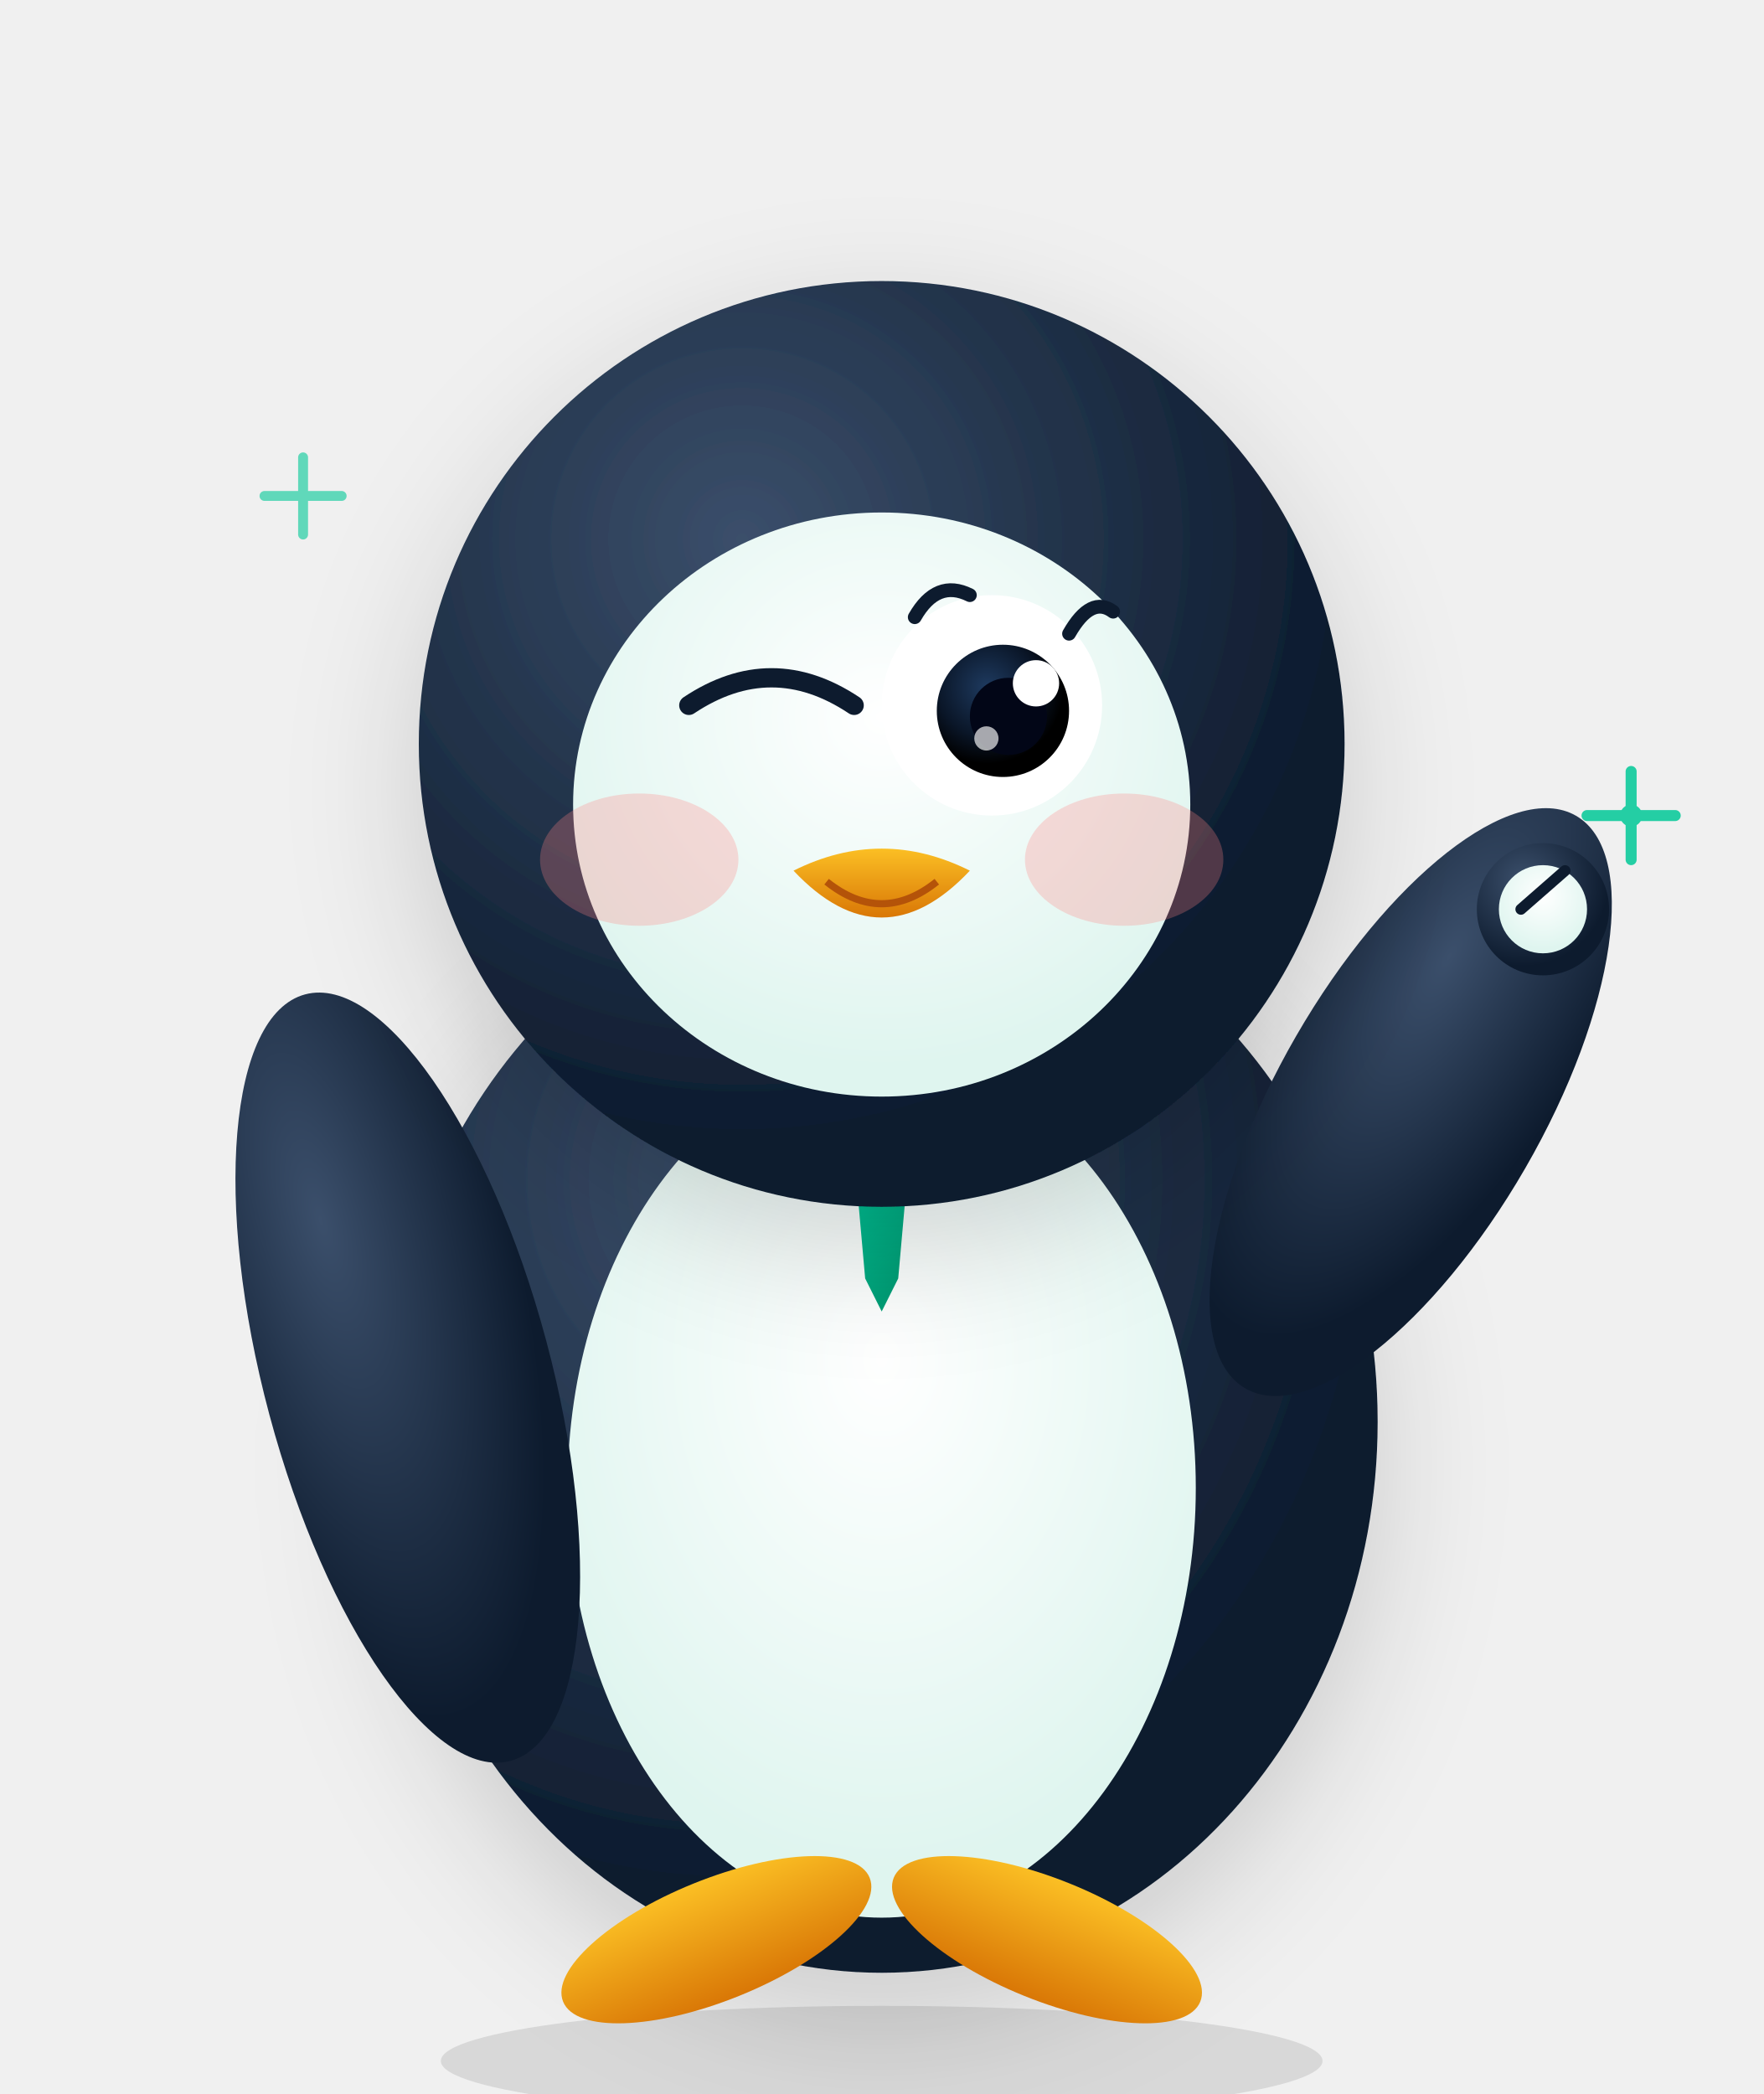
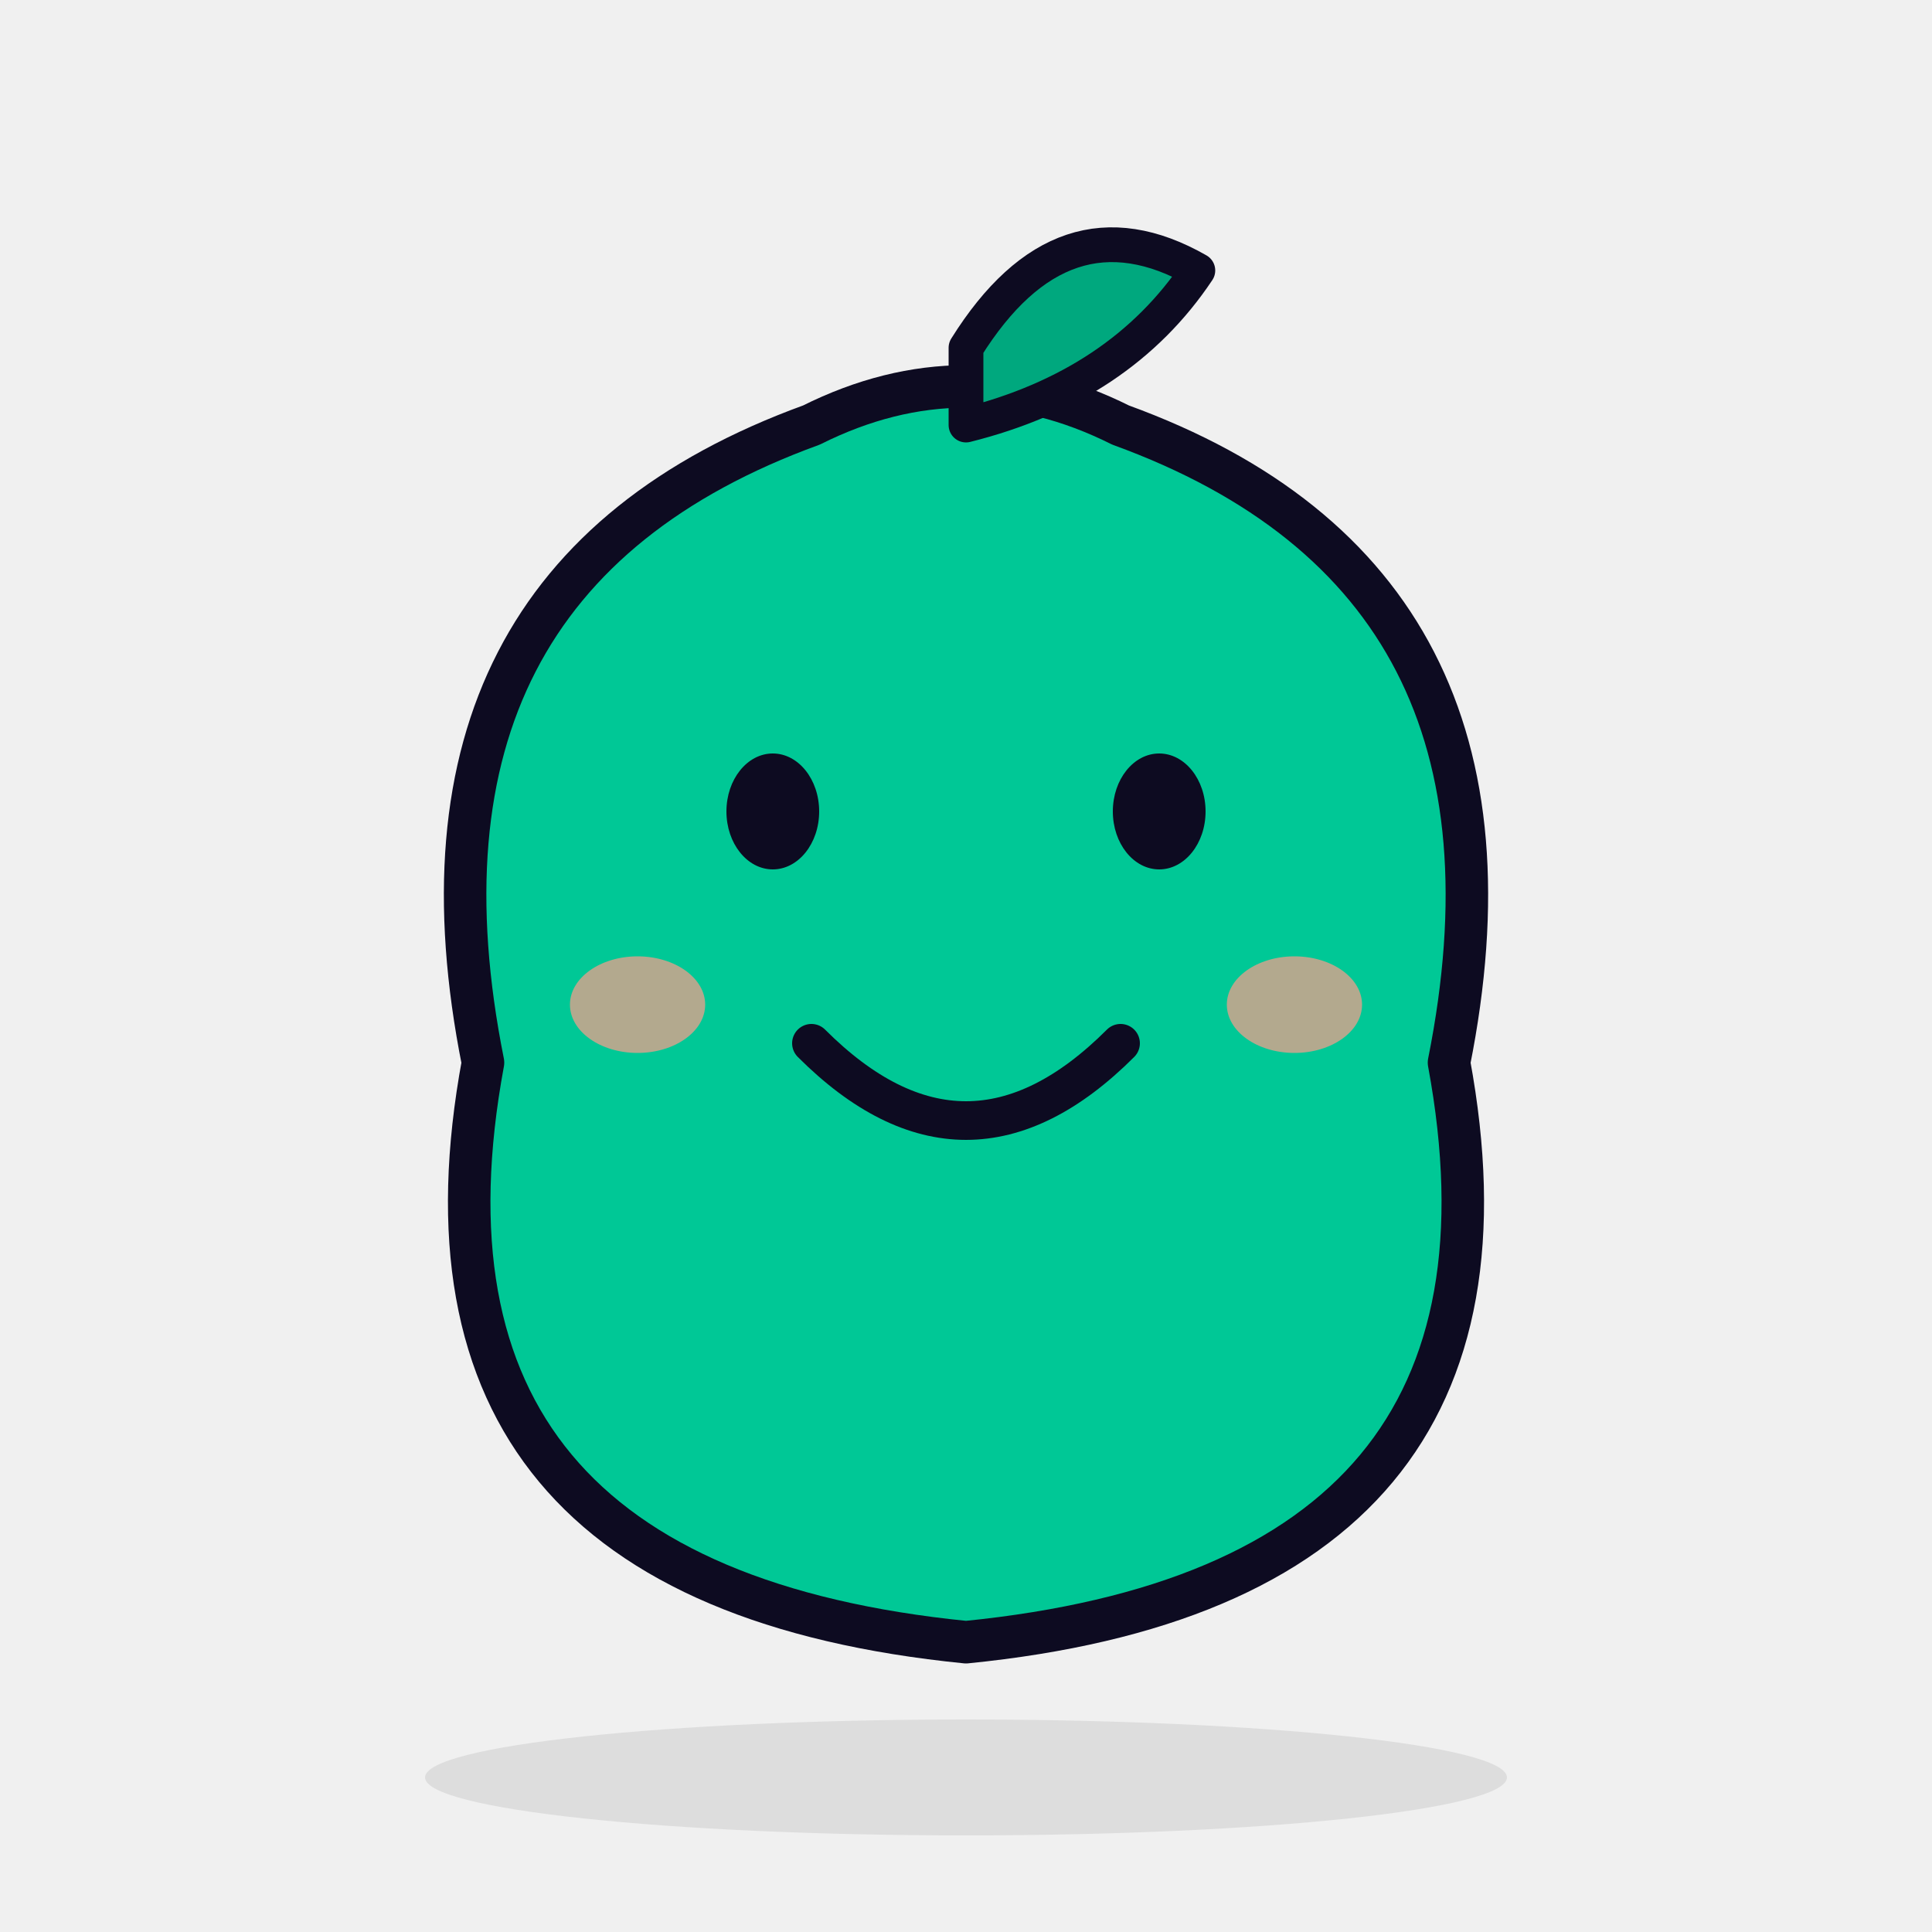
- <svg xmlns="http://www.w3.org/2000/svg" width="320" height="380" viewBox="0 0 320 380">
-   <defs>
-     <radialGradient id="bodyG" cx="35%" cy="28%" r="65%">
-       <stop offset="0%" stop-color="#3b4f6b" />
-       <stop offset="100%" stop-color="#0d1b2e" />
-     </radialGradient>
-     <radialGradient id="bellyG" cx="50%" cy="35%" r="60%">
-       <stop offset="0%" stop-color="#ffffff" />
-       <stop offset="100%" stop-color="#dff5ef" />
-     </radialGradient>
-     <radialGradient id="eyeG" cx="38%" cy="32%" r="58%">
-       <stop offset="0%" stop-color="#1e3a5f" />
-       <stop offset="65%" stop-color="#0a1628" />
-       <stop offset="100%" stop-color="#000" />
-     </radialGradient>
-     <linearGradient id="tieG" x1="0%" y1="0%" x2="40%" y2="100%">
-       <stop offset="0%" stop-color="#00e8b8" />
-       <stop offset="100%" stop-color="#009e76" />
-     </linearGradient>
-     <linearGradient id="beakG" x1="0%" y1="0%" x2="0%" y2="100%">
-       <stop offset="0%" stop-color="#fbbf24" />
-       <stop offset="100%" stop-color="#d97706" />
-     </linearGradient>
-     <filter id="softShadow" x="-30%" y="-30%" width="160%" height="160%">
-       <feDropShadow dx="0" dy="8" stdDeviation="12" flood-color="rgba(0,0,0,0.16)" />
-     </filter>
-   </defs>
-   <ellipse cx="160" cy="374" rx="80" ry="10" fill="rgba(0,0,0,0.10)" />
-   <ellipse cx="160" cy="258" rx="90" ry="100" fill="url(#bodyG)" filter="url(#softShadow)" />
-   <ellipse cx="160" cy="270" rx="57" ry="78" fill="url(#bellyG)" />
-   <ellipse cx="74" cy="250" rx="26" ry="72" fill="url(#bodyG)" transform="rotate(-15,74,250)" />
-   <ellipse cx="256" cy="200" rx="24" ry="60" fill="url(#bodyG)" transform="rotate(30,256,200)" />
-   <circle cx="280" cy="165" r="12" fill="url(#bodyG)" />
-   <circle cx="280" cy="165" r="8" fill="url(#bellyG)" />
-   <path d="M276,165 L284,158" stroke="#0d1b2e" stroke-width="2" fill="none" stroke-linecap="round" />
-   <ellipse cx="130" cy="352" rx="30" ry="11" fill="url(#beakG)" transform="rotate(-22,130,352)" />
-   <ellipse cx="190" cy="352" rx="30" ry="11" fill="url(#beakG)" transform="rotate(22,190,352)" />
-   <path d="M152,187 L160,174 L168,187 L160,185Z" fill="#007f5e" />
-   <path d="M153,187 L167,187 L163,232 L160,238 L157,232Z" fill="url(#tieG)" />
-   <circle cx="160" cy="135" r="84" fill="url(#bodyG)" filter="url(#softShadow)" />
-   <ellipse cx="160" cy="146" rx="56" ry="53" fill="url(#bellyG)" />
-   <path d="M125,128 Q140,118 155,128" stroke="#0d1b2e" stroke-width="3.5" fill="none" stroke-linecap="round" />
-   <circle cx="180" cy="128" r="20" fill="white" />
-   <circle cx="182" cy="129" r="12" fill="url(#eyeG)" />
-   <circle cx="183" cy="130" r="7" fill="#020617" />
-   <circle cx="188" cy="124" r="4.2" fill="white" />
-   <circle cx="179" cy="134" r="2.2" fill="rgba(255,255,255,0.65)" />
-   <path d="M166,112 Q170,105 176,108" stroke="#0d1b2e" stroke-width="2.5" fill="none" stroke-linecap="round" />
-   <path d="M194,115 Q198,108 202,111" stroke="#0d1b2e" stroke-width="2.5" fill="none" stroke-linecap="round" />
-   <path d="M144,158 Q160,175 176,158 Q160,150 144,158Z" fill="url(#beakG)" />
-   <path d="M150,160 Q160,168 170,160" stroke="#b45309" stroke-width="1.3" fill="none" />
-   <ellipse cx="116" cy="156" rx="18" ry="12" fill="rgba(255,130,130,0.28)" />
-   <ellipse cx="204" cy="156" rx="18" ry="12" fill="rgba(255,130,130,0.28)" />
-   <g transform="translate(296,148)" opacity="0.85">
-     <line x1="0" y1="-8" x2="0" y2="8" stroke="#00c896" stroke-width="2" stroke-linecap="round" />
-     <line x1="-8" y1="0" x2="8" y2="0" stroke="#00c896" stroke-width="2" stroke-linecap="round" />
-     <circle cx="0" cy="0" r="2" fill="#00c896" />
-   </g>
-   <g transform="translate(55,90)" opacity="0.6">
-     <line x1="0" y1="-7" x2="0" y2="7" stroke="#00c896" stroke-width="1.8" stroke-linecap="round" />
-     <line x1="-7" y1="0" x2="7" y2="0" stroke="#00c896" stroke-width="1.8" stroke-linecap="round" />
-   </g>
+ <svg xmlns="http://www.w3.org/2000/svg" viewBox="0 0 100 100" aria-label="カレオくん" role="img">
+   <ellipse cx="50" cy="92" rx="28" ry="3" fill="rgba(0,0,0,0.08)" />
+   <path d="M25 55 Q20 30 42 22 Q50 18 58 22 Q80 30 75 55 Q80 82 50 85 Q20 82 25 55 Z" fill="#00c896" stroke="#0D0B21" stroke-width="2.2" stroke-linejoin="round" />
+   <ellipse cx="33" cy="52" rx="3.5" ry="2.5" fill="#ff9b8a" opacity="0.7" />
+   <ellipse cx="67" cy="52" rx="3.5" ry="2.5" fill="#ff9b8a" opacity="0.7" />
+   <ellipse cx="40" cy="42" rx="2.4" ry="3" fill="#0D0B21" />
+   <ellipse cx="60" cy="42" rx="2.4" ry="3" fill="#0D0B21" />
+   <path d="M42 54 Q50 62 58 54" stroke="#0D0B21" stroke-width="2" fill="none" stroke-linecap="round" />
+   <path d="M50 18 Q55 10 62 14 Q58 20 50 22 Z" fill="#00a87e" stroke="#0D0B21" stroke-width="1.8" stroke-linejoin="round" />
</svg>
